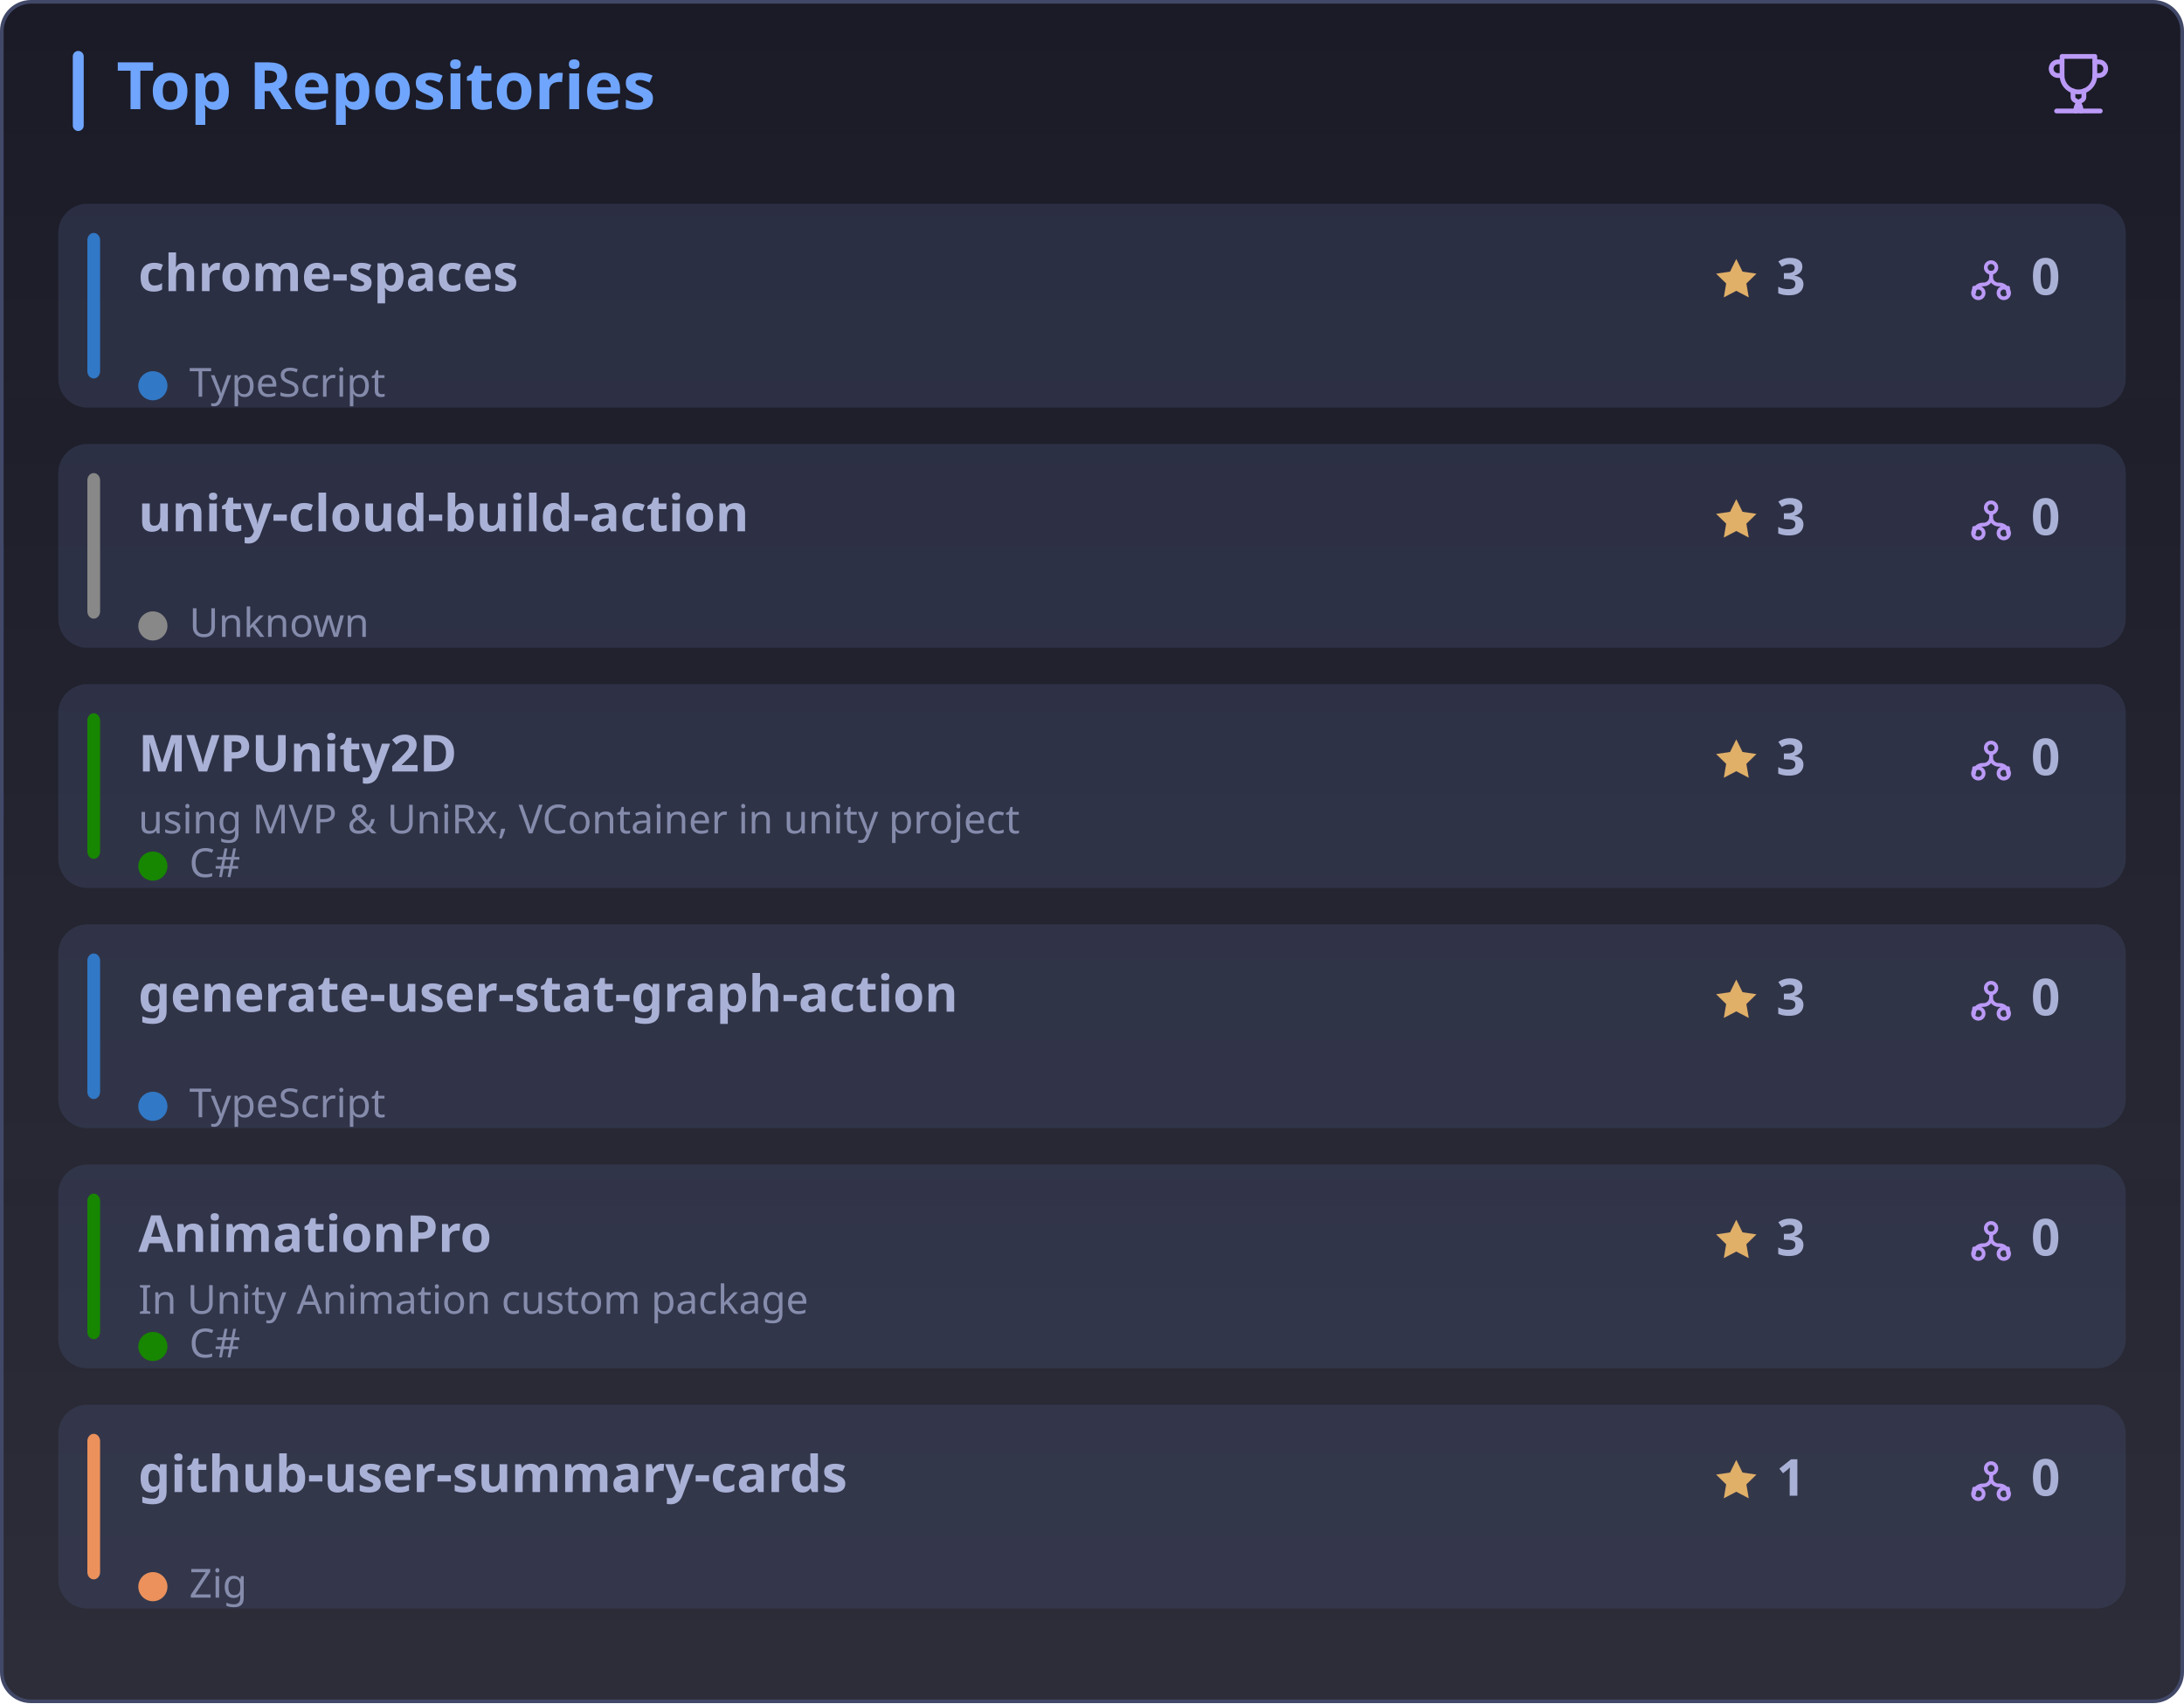
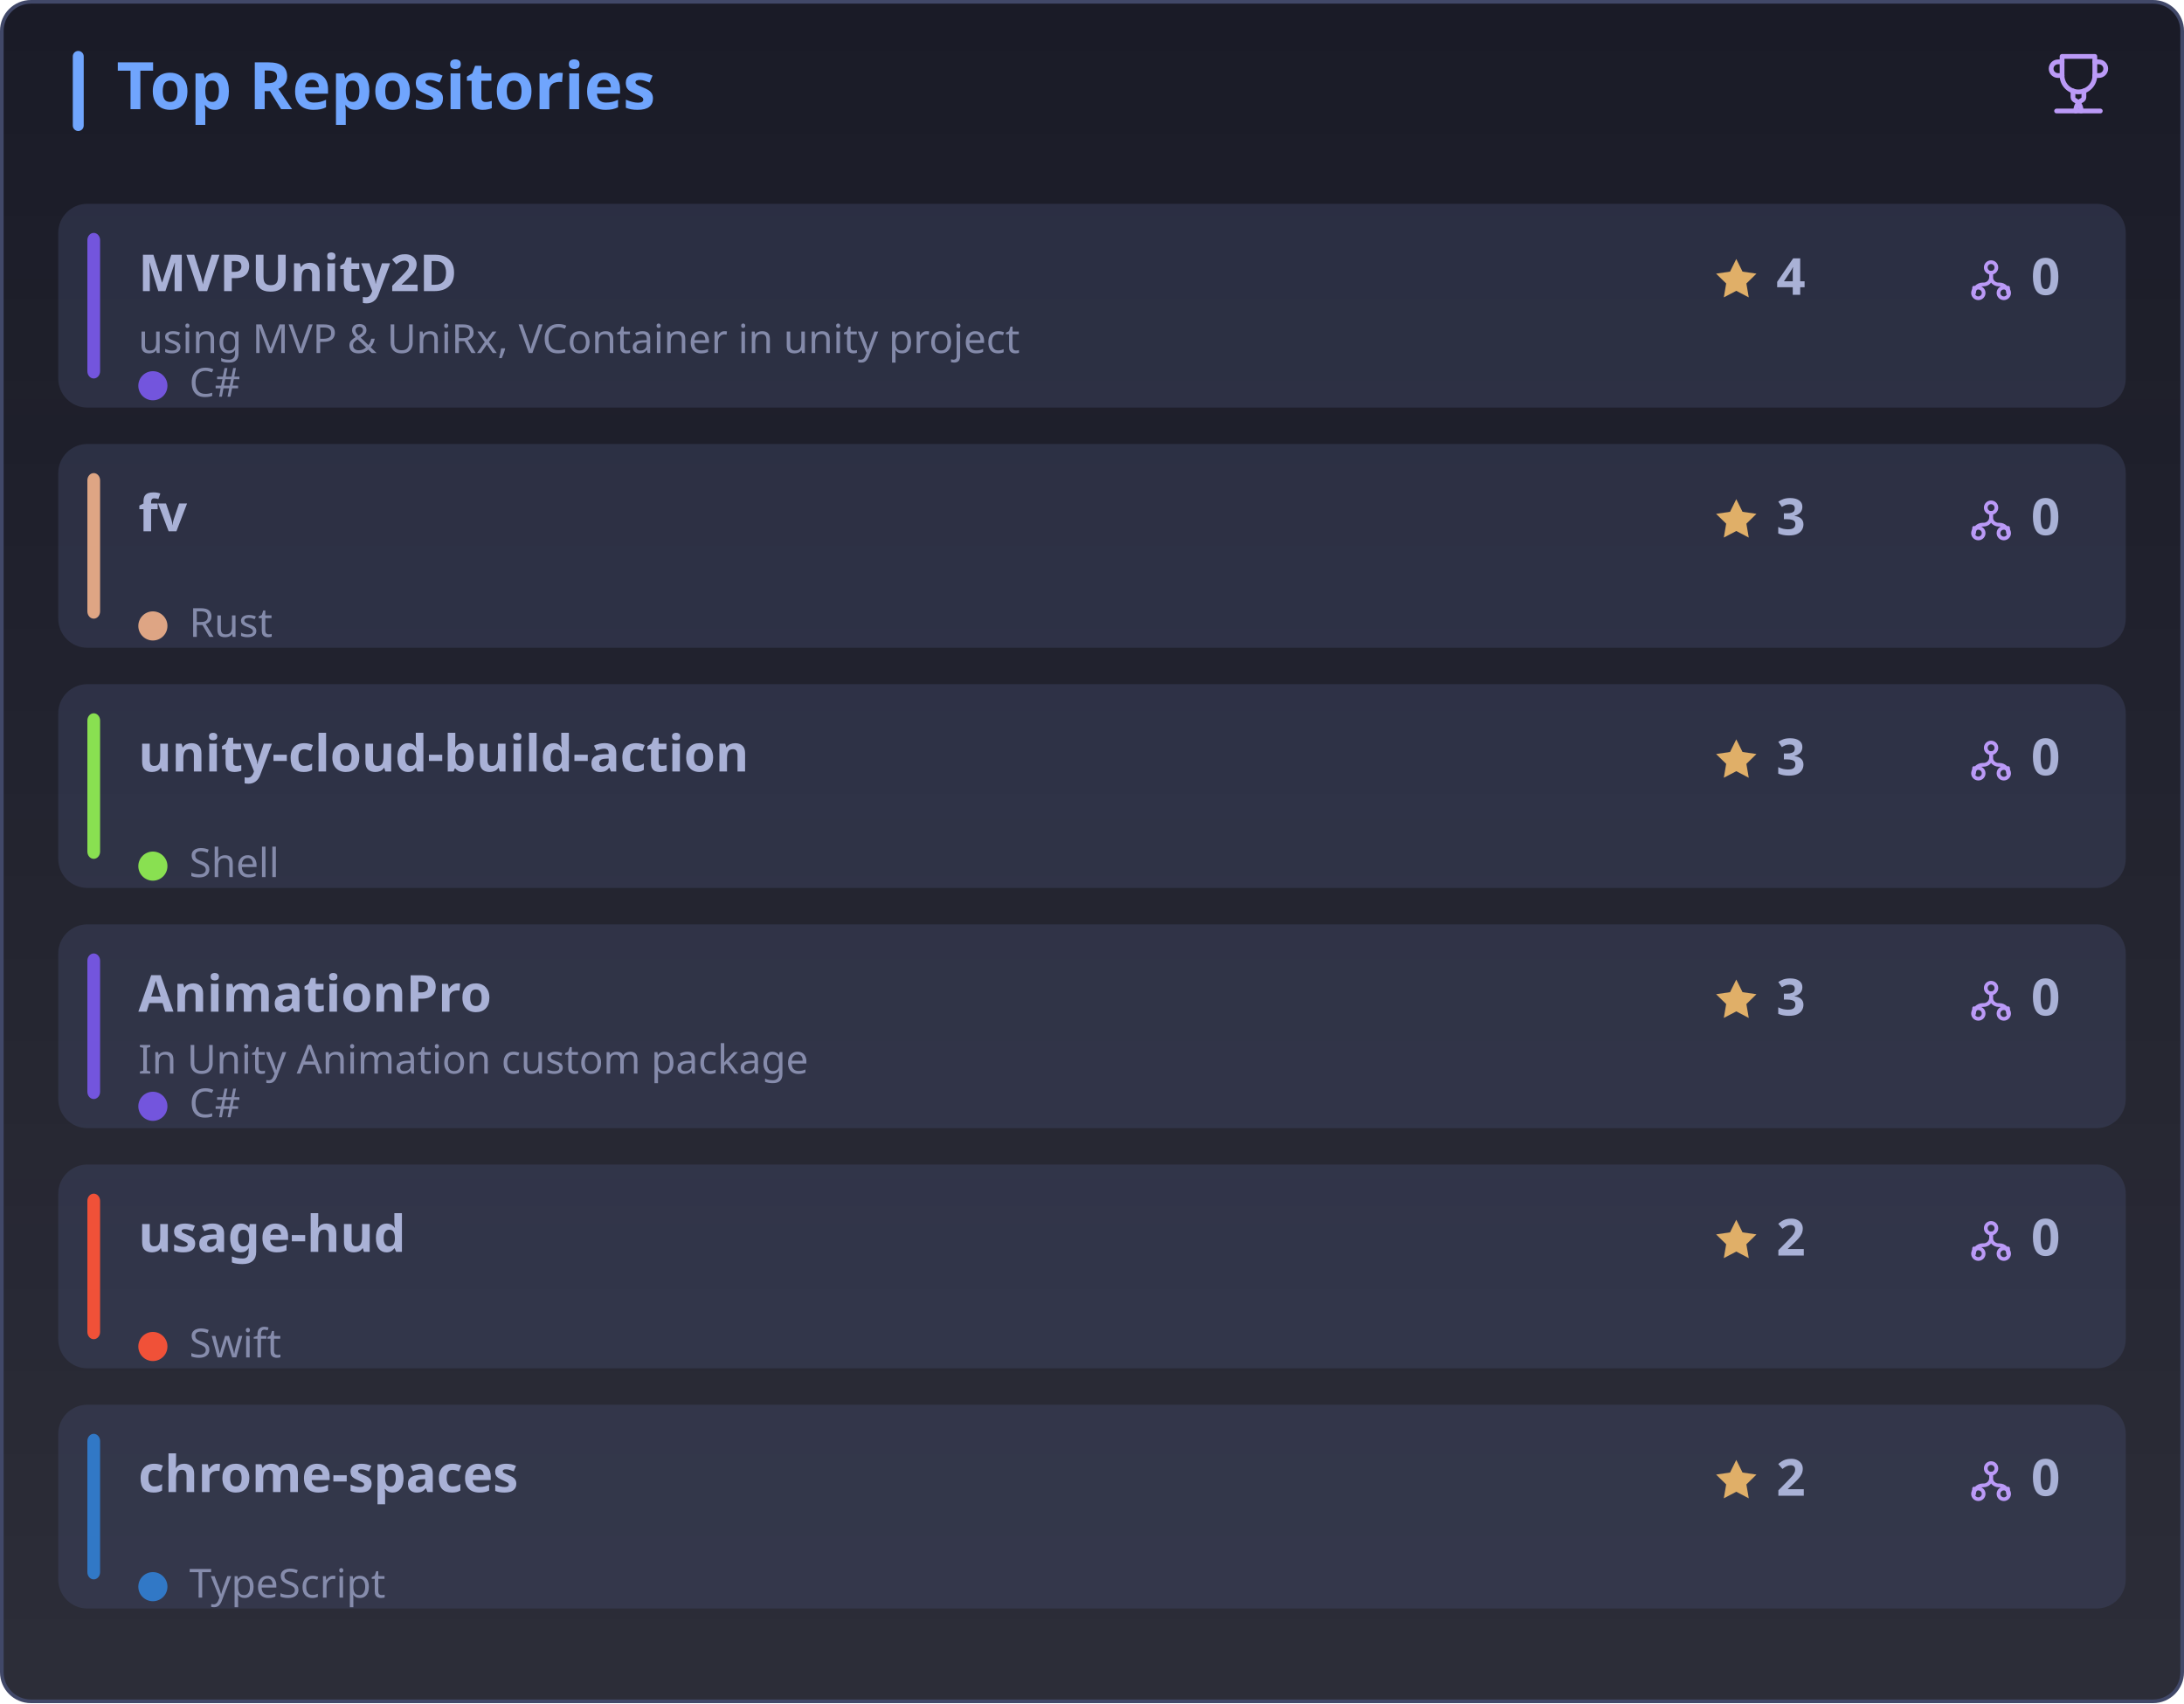
<svg xmlns="http://www.w3.org/2000/svg" width="600" height="468" viewBox="0 0 600 468" fill="none">
  <defs>
    <linearGradient id="card-bg" x1="0" y1="0" x2="0" y2="1">
      <stop offset="0%" stop-color="#1a1b27" stop-opacity="1" />
      <stop offset="100%" stop-color="#1a1b27" stop-opacity="0.92" />
    </linearGradient>
  </defs>
  <style>
.title    { font: 700 18px 'Segoe UI', system-ui, Sans-Serif; fill: #70a5fd; }
.text     { font: 400 13px 'Segoe UI', system-ui, Sans-Serif; fill: #a9b1d6; }
.muted    { font: 400 11px 'Segoe UI', system-ui, Sans-Serif; fill: #a9b1d6; opacity: 0.7; }
.bold     { font: 700 14px 'Segoe UI', system-ui, Sans-Serif; fill: #a9b1d6; }
.num      { font: 700 15px 'Segoe UI', system-ui, Sans-Serif; fill: #a9b1d6; }
.huge     { font: 800 30px 'Segoe UI', system-ui, Sans-Serif; }
.label    { font: 600 10px 'Segoe UI', system-ui, Sans-Serif; fill: #a9b1d6; opacity: 0.7; letter-spacing: 0.6px; }
.fadein   { animation: fadein 0.6s ease-in both; }
@keyframes fadein { from { opacity: 0; transform: translateY(4px); } to { opacity: 1; transform: translateY(0); } }
</style>
  <rect x="0.5" y="0.5" rx="8" ry="8" width="599" height="467" fill="url(#card-bg)" stroke="#414868" />
  <rect x="20" y="14" width="3" height="22" rx="1.5" fill="#70a5fd" />
  <text class="title" x="32" y="30">Top Repositories</text>
  <g transform="translate(562.00,14.00) scale(0.75)" fill="none" stroke="#bb9af7" stroke-width="1.75" stroke-linecap="round" stroke-linejoin="round">
    <path d="M6 9H4.5a2.5 2.5 0 0 1 0-5H6" />
    <path d="M18 9h1.5a2.5 2.5 0 0 0 0-5H18" />
    <path d="M4 22h16" />
    <path d="M10 14.66V17c0 .55.47.98.97 1.21C12.04 18.75 13 20.24 13 22" />
    <path d="M14 14.66V17c0 .55-.47.98-.97 1.21C11.96 18.75 11 20.24 11 22" />
    <path d="M18 2H6v7a6 6 0 0 0 12 0V2z" />
  </g>
  <rect x="16.00" y="56.00" width="568.00" height="56.00" rx="8.00" fill="#414868" opacity="0.40" />
-   <rect x="24.00" y="64.00" width="3.5" height="40.00" rx="2" fill="#3178c6" />
-   <text class="bold" x="38.00" y="80.00">chrome-spaces</text>
-   <circle cx="42.00" cy="106.00" r="4.00" fill="#3178c6" />
-   <text class="muted" x="52.00" y="109.00">TypeScript</text>
+   <rect x="24.00" y="64.00" width="3.5" height="40.00" rx="2" fill="#7355dd" />
+   <text class="bold" x="38.00" y="80.00">MVPUnity2D</text>
+   <text class="muted" x="38.00" y="97.00">using MVP &amp; UniRx, VContainer in unity project</text>
+   <circle cx="42.00" cy="106.00" r="4.00" fill="#7355dd" />
+   <text class="muted" x="52.00" y="109.00">C#</text>
  <g transform="translate(470.00,70.00) scale(0.5833)" fill="#e0af68" stroke="none">
    <path d="M12 2l2.939 5.955 6.572.955-4.755 4.635 1.123 6.545L12 17l-5.878 3.09 1.123-6.545L2.49 8.91l6.572-.955z" />
  </g>
-   <text class="bold" x="488.00" y="81.00">3</text>
+   <text class="bold" x="488.00" y="81.00">4</text>
  <g transform="translate(540.00,70.00) scale(0.5833)" fill="none" stroke="#bb9af7" stroke-width="1.75" stroke-linecap="round" stroke-linejoin="round">
    <circle cx="12" cy="6" r="2.5" />
    <circle cx="6" cy="18" r="2.5" />
    <circle cx="18" cy="18" r="2.5" />
    <path d="M12 8.5v2A3.5 3.5 0 0 1 8.5 14H8a4 4 0 0 0-4 4v-2.5" />
    <path d="M12 8.5v2A3.5 3.5 0 0 0 15.5 14H16a4 4 0 0 1 4 4v-2.5" />
  </g>
  <text class="bold" x="558.00" y="81.00">0</text>
  <rect x="16.00" y="122.00" width="568.00" height="56.00" rx="8.00" fill="#414868" opacity="0.40" />
-   <rect x="24.00" y="130.00" width="3.5" height="40.00" rx="2" fill="#888888" />
-   <text class="bold" x="38.00" y="146.00">unity-cloud-build-action</text>
-   <circle cx="42.00" cy="172.00" r="4.00" fill="#888888" />
-   <text class="muted" x="52.00" y="175.00">Unknown</text>
+   <rect x="24.00" y="130.00" width="3.5" height="40.00" rx="2" fill="#dea584" />
+   <text class="bold" x="38.00" y="146.00">fv</text>
+   <circle cx="42.00" cy="172.00" r="4.00" fill="#dea584" />
+   <text class="muted" x="52.00" y="175.00">Rust</text>
  <g transform="translate(470.00,136.00) scale(0.5833)" fill="#e0af68" stroke="none">
    <path d="M12 2l2.939 5.955 6.572.955-4.755 4.635 1.123 6.545L12 17l-5.878 3.09 1.123-6.545L2.49 8.91l6.572-.955z" />
  </g>
  <text class="bold" x="488.00" y="147.00">3</text>
  <g transform="translate(540.00,136.00) scale(0.5833)" fill="none" stroke="#bb9af7" stroke-width="1.75" stroke-linecap="round" stroke-linejoin="round">
    <circle cx="12" cy="6" r="2.5" />
    <circle cx="6" cy="18" r="2.5" />
    <circle cx="18" cy="18" r="2.5" />
    <path d="M12 8.5v2A3.5 3.5 0 0 1 8.5 14H8a4 4 0 0 0-4 4v-2.5" />
    <path d="M12 8.5v2A3.5 3.5 0 0 0 15.5 14H16a4 4 0 0 1 4 4v-2.5" />
  </g>
  <text class="bold" x="558.00" y="147.00">0</text>
  <rect x="16.00" y="188.00" width="568.00" height="56.00" rx="8.00" fill="#414868" opacity="0.40" />
-   <rect x="24.00" y="196.00" width="3.5" height="40.00" rx="2" fill="#178600" />
-   <text class="bold" x="38.00" y="212.00">MVPUnity2D</text>
-   <text class="muted" x="38.00" y="229.00">using MVP &amp; UniRx, VContainer in unity project</text>
-   <circle cx="42.00" cy="238.00" r="4.00" fill="#178600" />
-   <text class="muted" x="52.00" y="241.00">C#</text>
+   <rect x="24.00" y="196.00" width="3.5" height="40.00" rx="2" fill="#89e051" />
+   <text class="bold" x="38.00" y="212.00">unity-cloud-build-action</text>
+   <circle cx="42.00" cy="238.00" r="4.00" fill="#89e051" />
+   <text class="muted" x="52.00" y="241.00">Shell</text>
  <g transform="translate(470.00,202.00) scale(0.5833)" fill="#e0af68" stroke="none">
    <path d="M12 2l2.939 5.955 6.572.955-4.755 4.635 1.123 6.545L12 17l-5.878 3.09 1.123-6.545L2.49 8.91l6.572-.955z" />
  </g>
  <text class="bold" x="488.00" y="213.00">3</text>
  <g transform="translate(540.00,202.00) scale(0.5833)" fill="none" stroke="#bb9af7" stroke-width="1.75" stroke-linecap="round" stroke-linejoin="round">
    <circle cx="12" cy="6" r="2.5" />
    <circle cx="6" cy="18" r="2.5" />
    <circle cx="18" cy="18" r="2.5" />
    <path d="M12 8.5v2A3.5 3.5 0 0 1 8.5 14H8a4 4 0 0 0-4 4v-2.5" />
    <path d="M12 8.5v2A3.5 3.5 0 0 0 15.5 14H16a4 4 0 0 1 4 4v-2.5" />
  </g>
  <text class="bold" x="558.00" y="213.00">0</text>
  <rect x="16.00" y="254.00" width="568.00" height="56.00" rx="8.00" fill="#414868" opacity="0.40" />
-   <rect x="24.00" y="262.00" width="3.5" height="40.00" rx="2" fill="#3178c6" />
-   <text class="bold" x="38.00" y="278.00">generate-user-stat-graph-action</text>
-   <circle cx="42.00" cy="304.00" r="4.00" fill="#3178c6" />
-   <text class="muted" x="52.00" y="307.00">TypeScript</text>
+   <rect x="24.00" y="262.00" width="3.5" height="40.00" rx="2" fill="#7355dd" />
+   <text class="bold" x="38.00" y="278.00">AnimationPro</text>
+   <text class="muted" x="38.00" y="295.00">In Unity Animation custom package</text>
+   <circle cx="42.00" cy="304.00" r="4.00" fill="#7355dd" />
+   <text class="muted" x="52.00" y="307.00">C#</text>
  <g transform="translate(470.00,268.00) scale(0.5833)" fill="#e0af68" stroke="none">
    <path d="M12 2l2.939 5.955 6.572.955-4.755 4.635 1.123 6.545L12 17l-5.878 3.09 1.123-6.545L2.49 8.91l6.572-.955z" />
  </g>
  <text class="bold" x="488.00" y="279.00">3</text>
  <g transform="translate(540.00,268.00) scale(0.5833)" fill="none" stroke="#bb9af7" stroke-width="1.75" stroke-linecap="round" stroke-linejoin="round">
    <circle cx="12" cy="6" r="2.5" />
    <circle cx="6" cy="18" r="2.5" />
    <circle cx="18" cy="18" r="2.5" />
    <path d="M12 8.5v2A3.5 3.5 0 0 1 8.5 14H8a4 4 0 0 0-4 4v-2.5" />
    <path d="M12 8.5v2A3.5 3.5 0 0 0 15.5 14H16a4 4 0 0 1 4 4v-2.5" />
  </g>
  <text class="bold" x="558.00" y="279.00">0</text>
  <rect x="16.00" y="320.00" width="568.00" height="56.00" rx="8.00" fill="#414868" opacity="0.40" />
-   <rect x="24.00" y="328.00" width="3.5" height="40.00" rx="2" fill="#178600" />
-   <text class="bold" x="38.00" y="344.00">AnimationPro</text>
-   <text class="muted" x="38.00" y="361.00">In Unity Animation custom package</text>
-   <circle cx="42.00" cy="370.00" r="4.00" fill="#178600" />
-   <text class="muted" x="52.00" y="373.00">C#</text>
+   <rect x="24.00" y="328.00" width="3.5" height="40.00" rx="2" fill="#F05138" />
+   <text class="bold" x="38.00" y="344.00">usage-hud</text>
+   <circle cx="42.00" cy="370.00" r="4.00" fill="#F05138" />
+   <text class="muted" x="52.00" y="373.00">Swift</text>
  <g transform="translate(470.00,334.00) scale(0.5833)" fill="#e0af68" stroke="none">
    <path d="M12 2l2.939 5.955 6.572.955-4.755 4.635 1.123 6.545L12 17l-5.878 3.09 1.123-6.545L2.49 8.91l6.572-.955z" />
  </g>
-   <text class="bold" x="488.00" y="345.00">3</text>
+   <text class="bold" x="488.00" y="345.00">2</text>
  <g transform="translate(540.00,334.00) scale(0.5833)" fill="none" stroke="#bb9af7" stroke-width="1.75" stroke-linecap="round" stroke-linejoin="round">
    <circle cx="12" cy="6" r="2.5" />
    <circle cx="6" cy="18" r="2.5" />
    <circle cx="18" cy="18" r="2.5" />
    <path d="M12 8.5v2A3.5 3.5 0 0 1 8.5 14H8a4 4 0 0 0-4 4v-2.5" />
    <path d="M12 8.5v2A3.5 3.5 0 0 0 15.5 14H16a4 4 0 0 1 4 4v-2.5" />
  </g>
  <text class="bold" x="558.00" y="345.00">0</text>
  <rect x="16.00" y="386.00" width="568.00" height="56.00" rx="8.00" fill="#414868" opacity="0.40" />
-   <rect x="24.00" y="394.00" width="3.5" height="40.00" rx="2" fill="#ec915c" />
-   <text class="bold" x="38.00" y="410.00">github-user-summary-cards</text>
-   <circle cx="42.00" cy="436.00" r="4.00" fill="#ec915c" />
-   <text class="muted" x="52.00" y="439.00">Zig</text>
+   <rect x="24.00" y="394.00" width="3.5" height="40.00" rx="2" fill="#3178c6" />
+   <text class="bold" x="38.00" y="410.00">chrome-spaces</text>
+   <circle cx="42.00" cy="436.00" r="4.00" fill="#3178c6" />
+   <text class="muted" x="52.00" y="439.00">TypeScript</text>
  <g transform="translate(470.00,400.00) scale(0.5833)" fill="#e0af68" stroke="none">
    <path d="M12 2l2.939 5.955 6.572.955-4.755 4.635 1.123 6.545L12 17l-5.878 3.09 1.123-6.545L2.49 8.91l6.572-.955z" />
  </g>
-   <text class="bold" x="488.00" y="411.00">1</text>
+   <text class="bold" x="488.00" y="411.00">2</text>
  <g transform="translate(540.00,400.00) scale(0.5833)" fill="none" stroke="#bb9af7" stroke-width="1.75" stroke-linecap="round" stroke-linejoin="round">
    <circle cx="12" cy="6" r="2.5" />
    <circle cx="6" cy="18" r="2.5" />
    <circle cx="18" cy="18" r="2.5" />
    <path d="M12 8.5v2A3.5 3.5 0 0 1 8.5 14H8a4 4 0 0 0-4 4v-2.5" />
    <path d="M12 8.5v2A3.5 3.5 0 0 0 15.5 14H16a4 4 0 0 1 4 4v-2.5" />
  </g>
  <text class="bold" x="558.00" y="411.00">0</text>
</svg>
